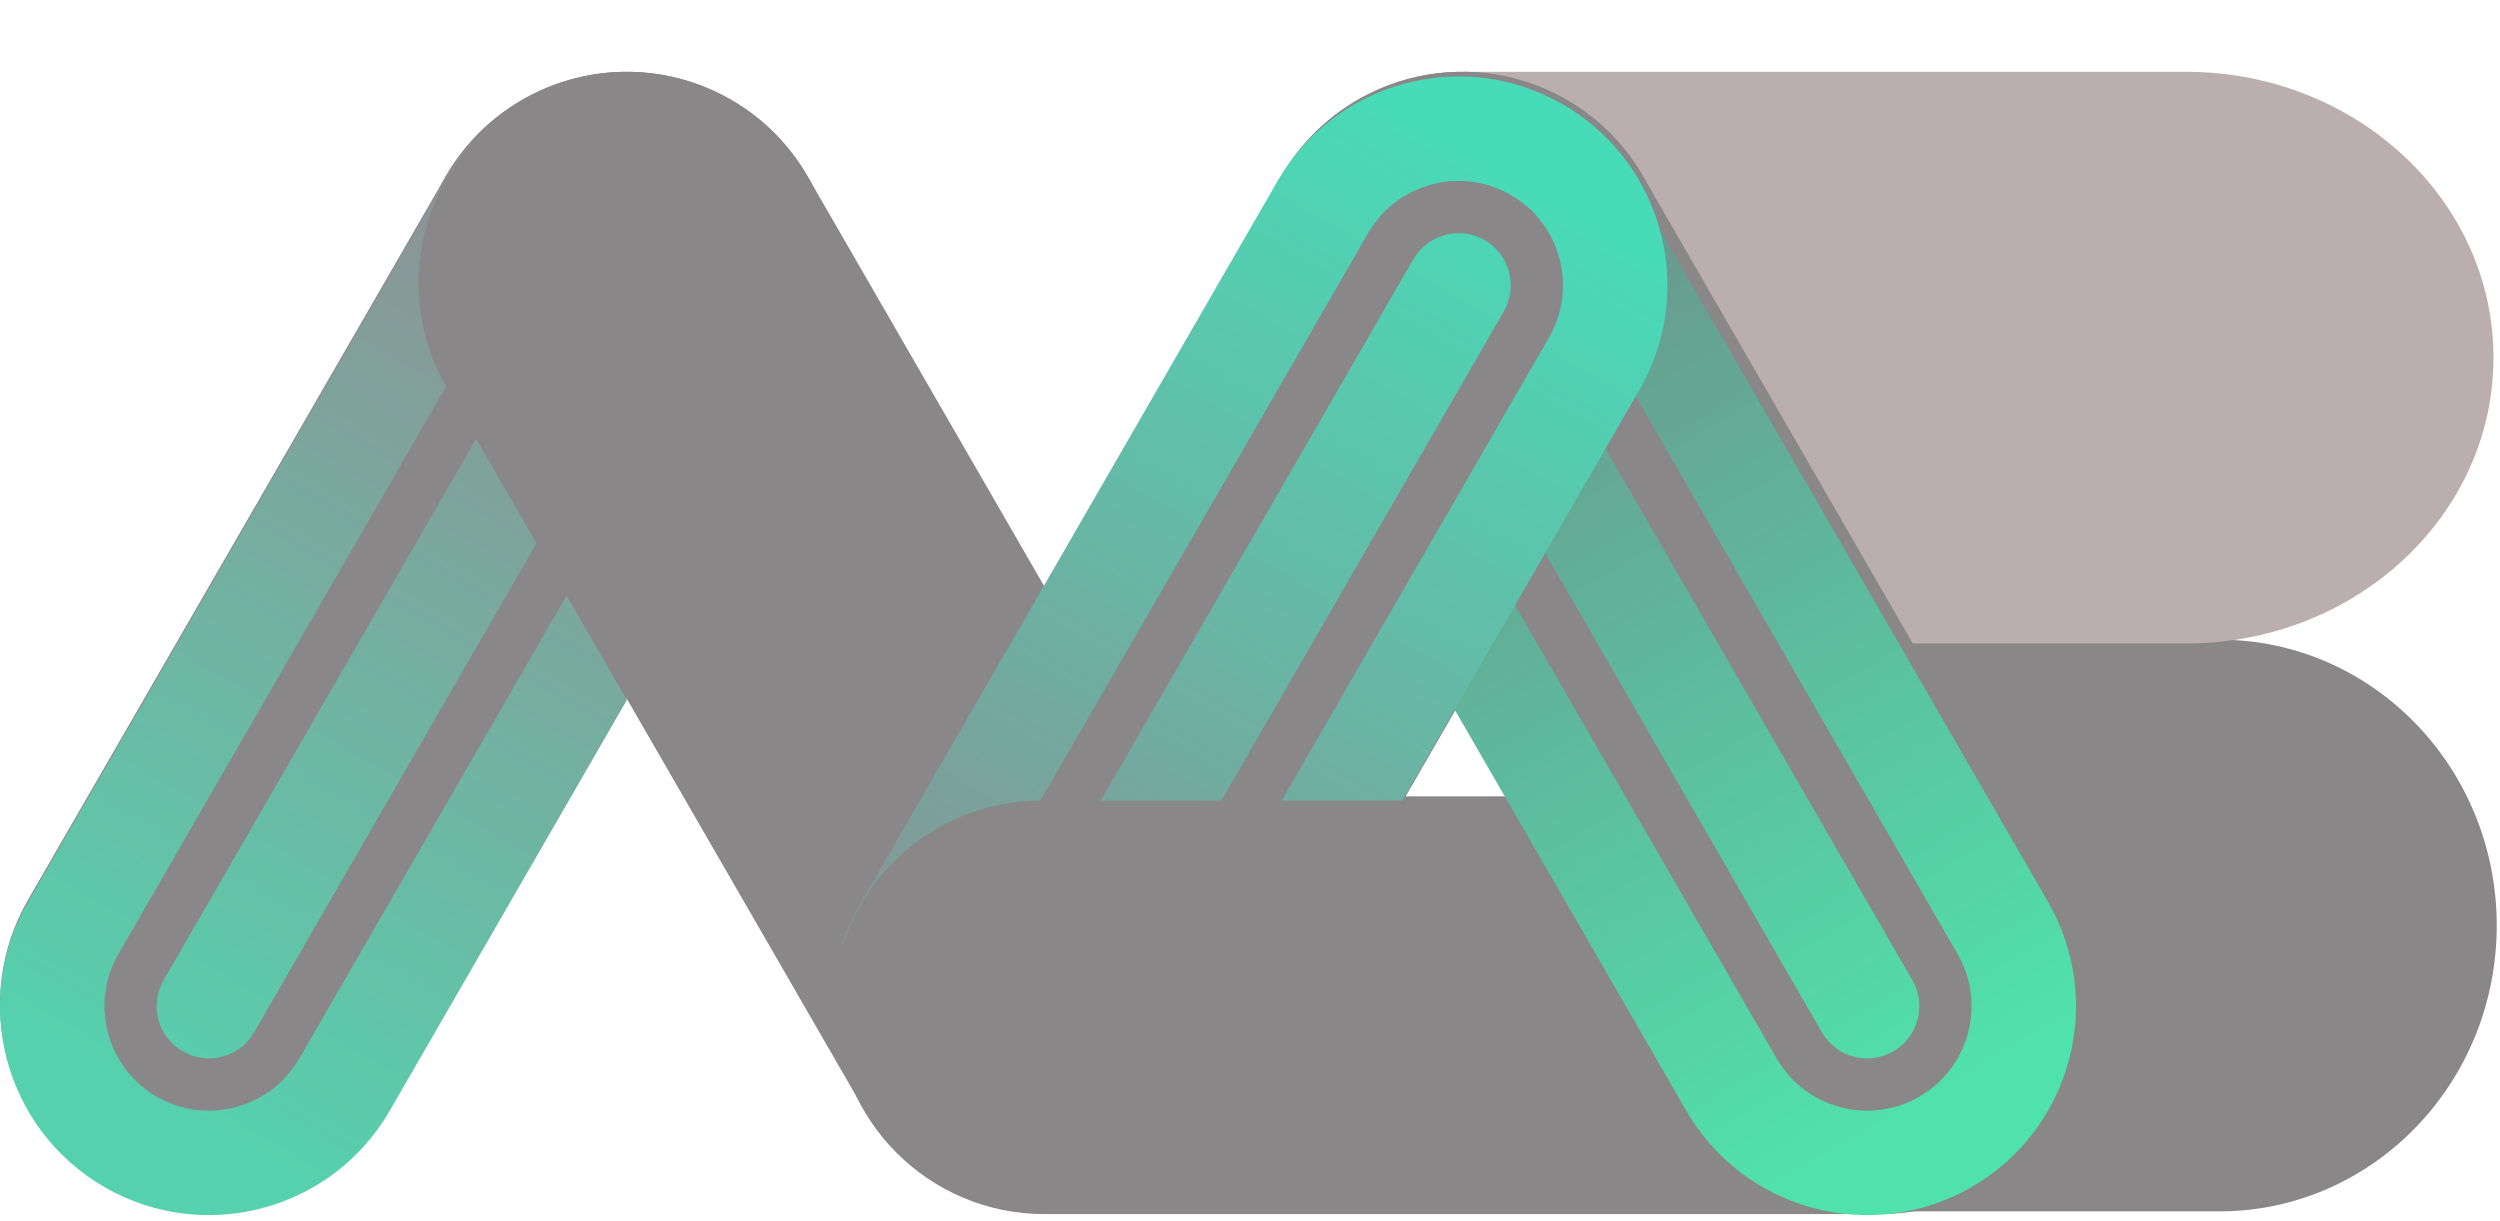
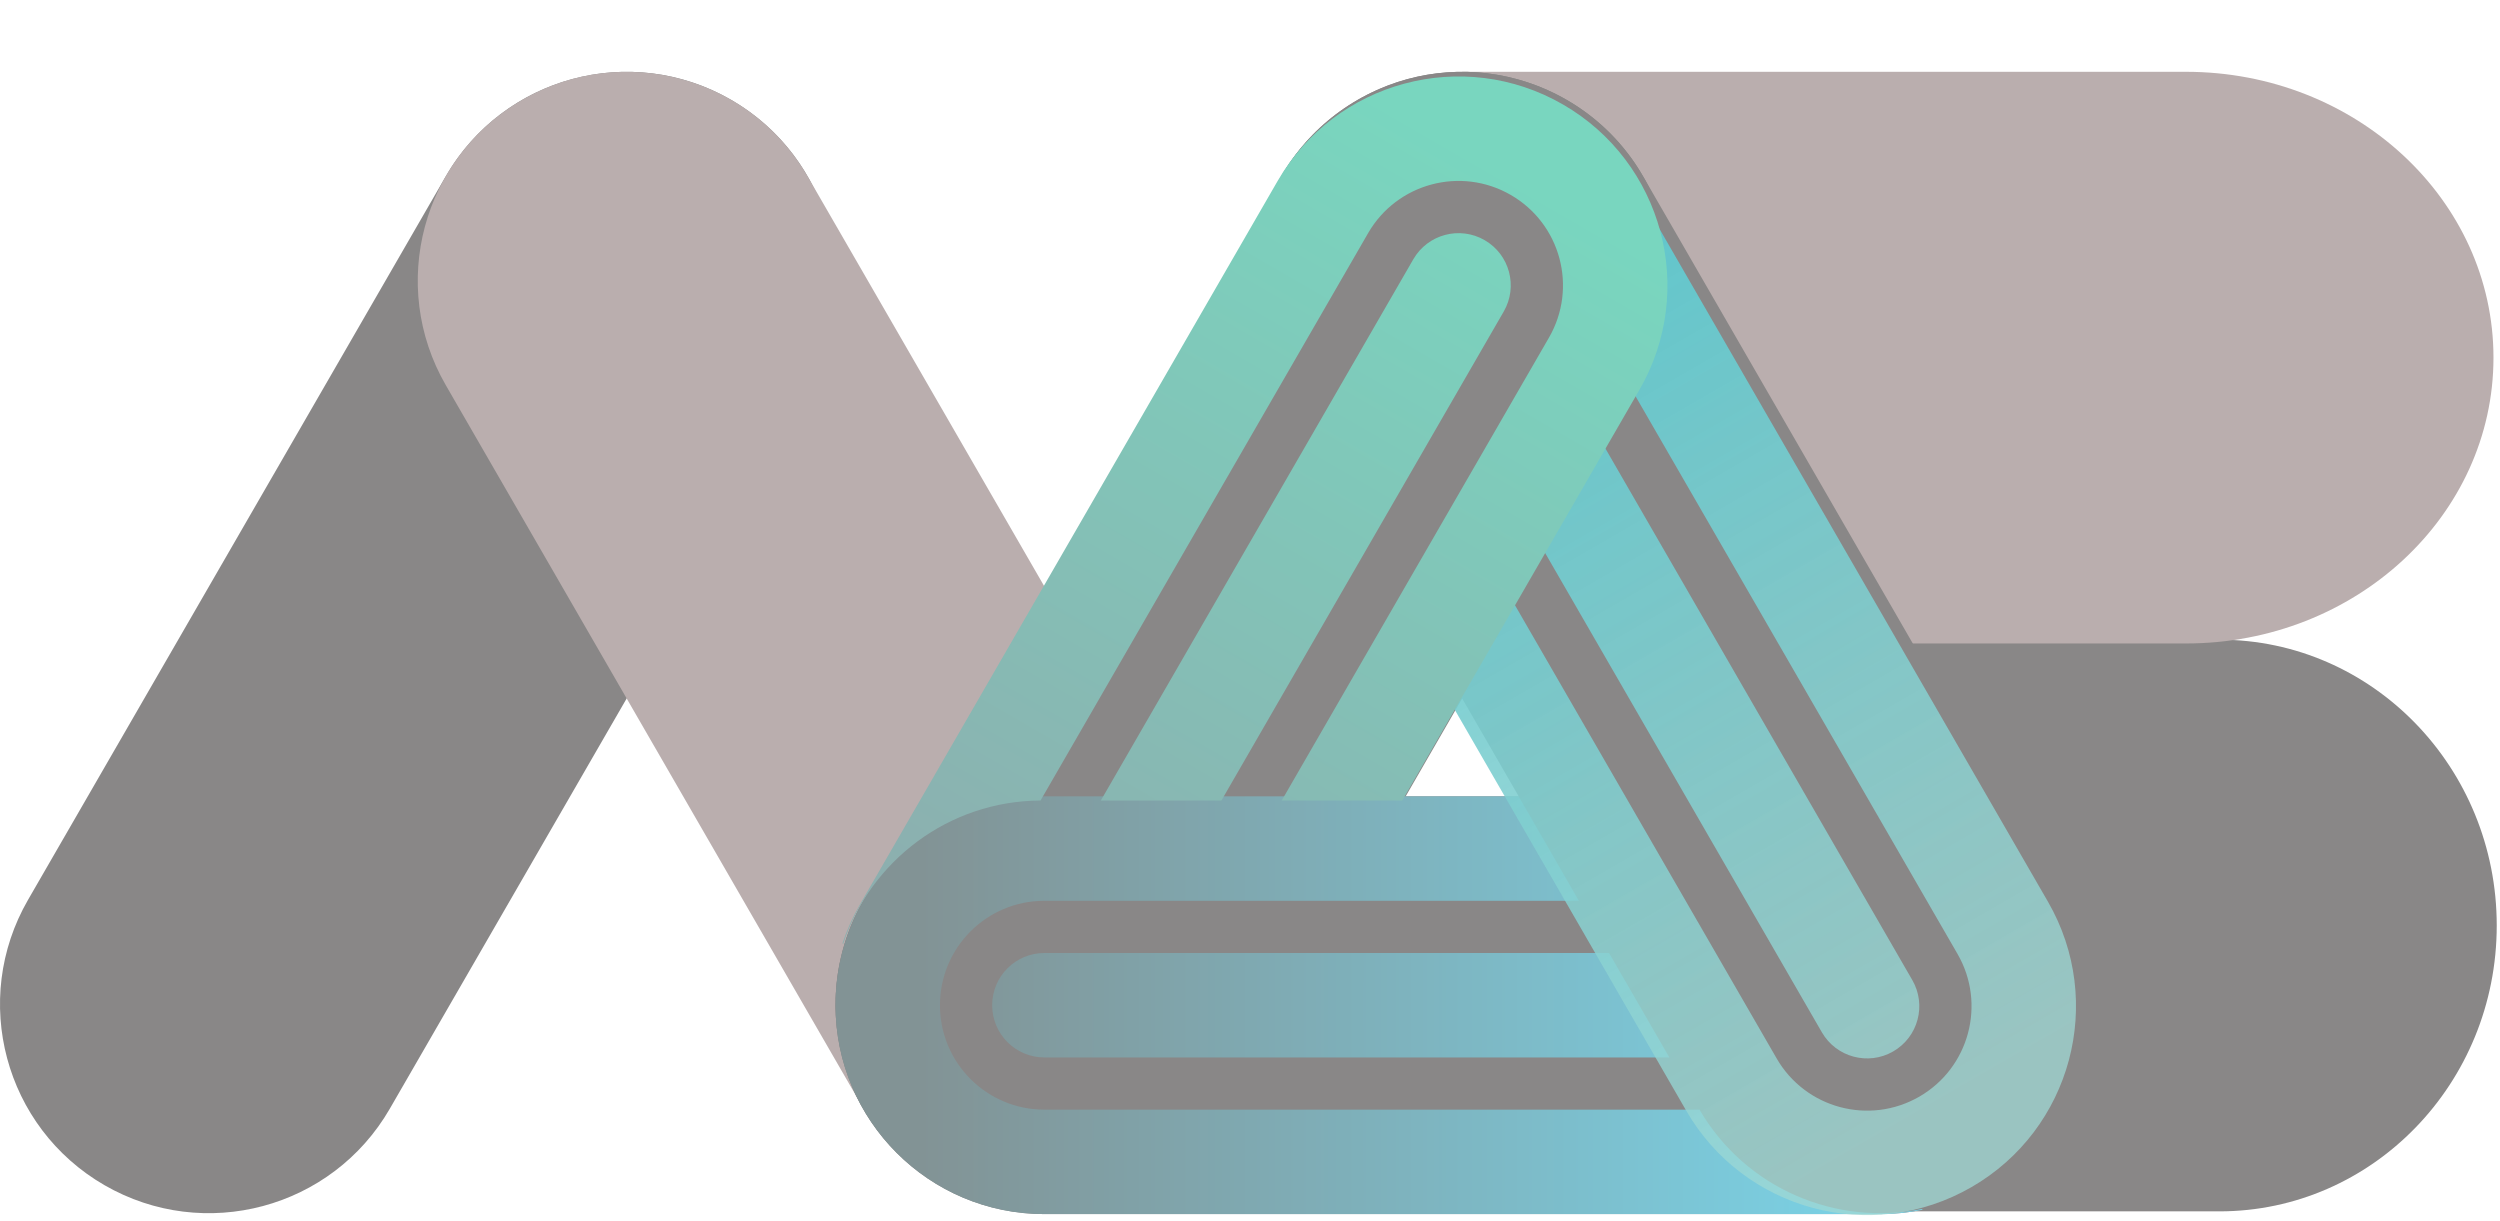
<svg xmlns="http://www.w3.org/2000/svg" width="383" height="187" viewBox="0 0 383 187" fill="none">
-   <path fill-rule="evenodd" clip-rule="evenodd" d="M176.005 181.569C191.311 172.733 196.555 153.162 187.718 137.857L123.718 27.005C114.882 11.7 95.311 6.456 80.005 15.293C64.7 24.129 59.456 43.7 68.293 59.005L132.293 169.857C141.129 185.162 160.7 190.406 176.005 181.569Z" fill="#898787" />
  <path fill-rule="evenodd" clip-rule="evenodd" d="M16.005 181.569C0.7 172.733 -4.544 153.162 4.293 137.857L68.293 27.005C77.129 11.7 96.7 6.456 112.005 15.293C127.311 24.129 132.555 43.7 123.718 59.005L59.718 169.857C50.882 185.162 31.311 190.406 16.005 181.569Z" fill="#898787" />
-   <path d="M72.238 22.071C63.33 32.056 61.346 46.989 68.332 59.231L18.149 146.15C13.731 153.803 16.353 163.588 24.005 168.007C31.658 172.425 41.444 169.803 45.862 162.15L86.806 91.232L96.044 107.232L59.718 170.15C50.882 185.455 31.311 190.699 16.005 181.863C0.7 173.026 -4.544 153.455 4.293 138.15L68.293 27.299C69.406 25.37 70.69 23.601 72.115 22L72.238 22.071Z" fill="url(#paint0_linear_8_27)" />
-   <path d="M38.934 158.15L82.188 83.232L72.95 67.232L25.077 150.15C22.868 153.976 24.179 158.869 28.005 161.078C31.832 163.287 36.724 161.976 38.934 158.15Z" fill="url(#paint1_linear_8_27)" />
+   <path fill-rule="evenodd" clip-rule="evenodd" d="M176.005 181.569C191.311 172.733 196.555 153.162 187.718 137.857L123.718 27.005C114.882 11.7 95.311 6.456 80.005 15.293C64.7 24.129 59.456 43.7 68.293 59.005L132.293 169.857C141.129 185.162 160.7 190.406 176.005 181.569Z" fill="#BAAEAE" />
  <path fill-rule="evenodd" clip-rule="evenodd" d="M340 185.58H240V98H340C363.472 98 382.5 117.605 382.5 141.79C382.5 165.975 363.472 185.58 340 185.58Z" fill="#898787" />
  <path fill-rule="evenodd" clip-rule="evenodd" d="M334.877 98.58H224V11H334.877C360.902 11 382 30.605 382 54.79C382 78.975 360.902 98.58 334.877 98.58Z" fill="#BAAEAE" />
  <path fill-rule="evenodd" clip-rule="evenodd" d="M128 154C128 136.327 142.327 122 160 122H288C305.673 122 320 136.327 320 154C320 171.673 305.673 186 288 186H160C142.327 186 128 171.673 128 154Z" fill="#898787" />
  <path fill-rule="evenodd" clip-rule="evenodd" d="M144.005 181.57C128.7 172.733 123.456 153.162 132.293 137.857L196.293 27.006C205.129 11.7 224.7 6.456 240.005 15.293C255.311 24.129 260.555 43.7 251.718 59.005L187.718 169.857C178.882 185.162 159.311 190.406 144.005 181.57Z" fill="#898787" />
  <path fill-rule="evenodd" clip-rule="evenodd" d="M304.006 181.57C319.311 172.733 324.555 153.162 315.718 137.857L251.718 27.006C242.882 11.7 223.311 6.456 208.006 15.293C192.7 24.129 187.456 43.7 196.293 59.005L260.293 169.857C269.129 185.162 288.7 190.406 304.006 181.57Z" fill="#898787" />
-   <path d="M245.806 22.071C254.714 32.056 256.698 46.989 249.713 59.231L299.895 146.15C304.313 153.803 301.691 163.588 294.039 168.007C286.386 172.425 276.601 169.803 272.182 162.15L231.238 91.232L222 107.232L258.326 170.15C267.162 185.455 286.733 190.699 302.039 181.863C317.344 173.026 322.588 153.455 313.752 138.15L249.752 27.299C248.638 25.37 247.354 23.601 245.929 22L245.806 22.071Z" fill="url(#paint2_linear_8_27)" />
-   <path d="M279.111 158.15L235.856 83.232L245.094 67.232L292.967 150.15C295.176 153.976 293.865 158.869 290.039 161.078C286.212 163.287 281.32 161.976 279.111 158.15Z" fill="url(#paint3_linear_8_27)" />
-   <path d="M129.18 144.602C133.374 131.895 145.314 122.71 159.409 122.639L209.592 35.72C214.01 28.067 223.795 25.445 231.448 29.864C239.101 34.282 241.723 44.067 237.304 51.72L196.36 122.638L214.835 122.638L251.161 59.72C259.997 44.415 254.753 24.844 239.448 16.007C224.143 7.171 204.572 12.415 195.735 27.72L131.735 138.571C130.622 140.5 129.732 142.497 129.057 144.531L129.18 144.602Z" fill="url(#paint4_linear_8_27)" />
-   <path d="M230.376 47.72L187.122 122.638L168.647 122.638L216.52 39.72C218.729 35.894 223.622 34.583 227.448 36.792C231.274 39.001 232.585 43.894 230.376 47.72Z" fill="url(#paint5_linear_8_27)" />
+   <path d="M294.5 185.197C281.399 187.919 267.475 182.171 260.365 170H160C151.164 170 144 162.836 144 154C144 145.163 151.164 138 160 138H241.889L232.652 122H160C142.327 122 128 136.327 128 154C128 171.673 142.327 186 160 186H288C290.227 186 292.401 185.772 294.5 185.339V185.197Z" fill="url(#paint0_linear_15_15)" />
+   <path d="M160 146H246.508L255.746 162H160C155.582 162 152 158.418 152 154C152 149.582 155.582 146 160 146Z" fill="url(#paint1_linear_15_15)" />
+   <path d="M245.806 22.071C254.714 32.056 256.698 46.989 249.713 59.231L299.895 146.15C304.313 153.803 301.691 163.588 294.039 168.007C286.386 172.425 276.601 169.803 272.182 162.15L231.238 91.232L222 107.232L258.326 170.15C267.162 185.455 286.733 190.699 302.039 181.863C317.344 173.026 322.588 153.455 313.752 138.15L249.752 27.299C248.638 25.37 247.354 23.601 245.929 22L245.806 22.071Z" fill="url(#paint2_linear_15_15)" />
+   <path d="M279.111 158.15L235.856 83.232L245.094 67.232L292.967 150.15C295.176 153.976 293.865 158.869 290.039 161.078C286.212 163.287 281.32 161.976 279.111 158.15Z" fill="url(#paint3_linear_15_15)" />
+   <path d="M129.18 144.602C133.374 131.895 145.314 122.71 159.409 122.639L209.592 35.72C214.01 28.067 223.795 25.445 231.448 29.864C239.101 34.282 241.723 44.067 237.304 51.72L196.36 122.638L214.835 122.638L251.161 59.72C259.997 44.415 254.753 24.844 239.448 16.007C224.143 7.171 204.572 12.415 195.735 27.72L131.735 138.571C130.622 140.5 129.732 142.497 129.057 144.531L129.18 144.602Z" fill="url(#paint4_linear_15_15)" />
+   <path d="M230.376 47.72L187.122 122.638L168.647 122.638L216.52 39.72C218.729 35.894 223.622 34.583 227.448 36.792C231.274 39.001 232.585 43.894 230.376 47.72Z" fill="url(#paint5_linear_15_15)" />
  <defs>
-     <linearGradient id="paint0_linear_8_27" x1="22.505" y1="170.605" x2="94.255" y2="46.33" gradientUnits="userSpaceOnUse">
-       <stop stop-color="#55D2AD" />
-       <stop offset="0.984" stop-color="#8B9596" />
+     <linearGradient id="paint0_linear_15_15" x1="141" y1="154" x2="284.5" y2="154" gradientUnits="userSpaceOnUse">
+       <stop stop-color="#829395" />
+       <stop offset="0.984" stop-color="#7AD0E3" />
    </linearGradient>
-     <linearGradient id="paint1_linear_8_27" x1="22.505" y1="170.605" x2="94.255" y2="46.33" gradientUnits="userSpaceOnUse">
-       <stop stop-color="#55D2AD" />
-       <stop offset="0.984" stop-color="#8B9596" />
+     <linearGradient id="paint1_linear_15_15" x1="141" y1="154" x2="284.5" y2="154" gradientUnits="userSpaceOnUse">
+       <stop stop-color="#829395" />
+       <stop offset="0.984" stop-color="#7AD0E3" />
    </linearGradient>
-     <linearGradient id="paint2_linear_8_27" x1="295.539" y1="170.605" x2="223.789" y2="46.33" gradientUnits="userSpaceOnUse">
-       <stop stop-color="#50E2AE" />
-       <stop offset="0.984" stop-color="#6A988D" />
+     <linearGradient id="paint2_linear_15_15" x1="295.539" y1="170.605" x2="223.789" y2="46.33" gradientUnits="userSpaceOnUse">
+       <stop stop-color="#9FD8D4" stop-opacity="0.76" />
+       <stop offset="0.984" stop-color="#61C6CC" />
    </linearGradient>
-     <linearGradient id="paint3_linear_8_27" x1="295.539" y1="170.605" x2="223.789" y2="46.33" gradientUnits="userSpaceOnUse">
-       <stop stop-color="#50E2AE" />
-       <stop offset="0.984" stop-color="#6A988D" />
+     <linearGradient id="paint3_linear_15_15" x1="295.539" y1="170.605" x2="223.789" y2="46.33" gradientUnits="userSpaceOnUse">
+       <stop stop-color="#9FD8D4" stop-opacity="0.76" />
+       <stop offset="0.984" stop-color="#61C6CC" />
    </linearGradient>
-     <linearGradient id="paint4_linear_8_27" x1="232.948" y1="27.266" x2="161.198" y2="151.54" gradientUnits="userSpaceOnUse">
-       <stop stop-color="#48DBB8" />
-       <stop offset="0.984" stop-color="#819A97" />
+     <linearGradient id="paint4_linear_15_15" x1="232.948" y1="27.266" x2="161.198" y2="151.54" gradientUnits="userSpaceOnUse">
+       <stop stop-color="#79D6BF" />
+       <stop offset="0.984" stop-color="#8CAFAF" />
    </linearGradient>
-     <linearGradient id="paint5_linear_8_27" x1="232.948" y1="27.266" x2="161.198" y2="151.54" gradientUnits="userSpaceOnUse">
-       <stop stop-color="#48DBB8" />
-       <stop offset="0.984" stop-color="#819A97" />
+     <linearGradient id="paint5_linear_15_15" x1="232.948" y1="27.266" x2="161.198" y2="151.54" gradientUnits="userSpaceOnUse">
+       <stop stop-color="#79D6BF" />
+       <stop offset="0.984" stop-color="#8CAFAF" />
    </linearGradient>
  </defs>
</svg>
